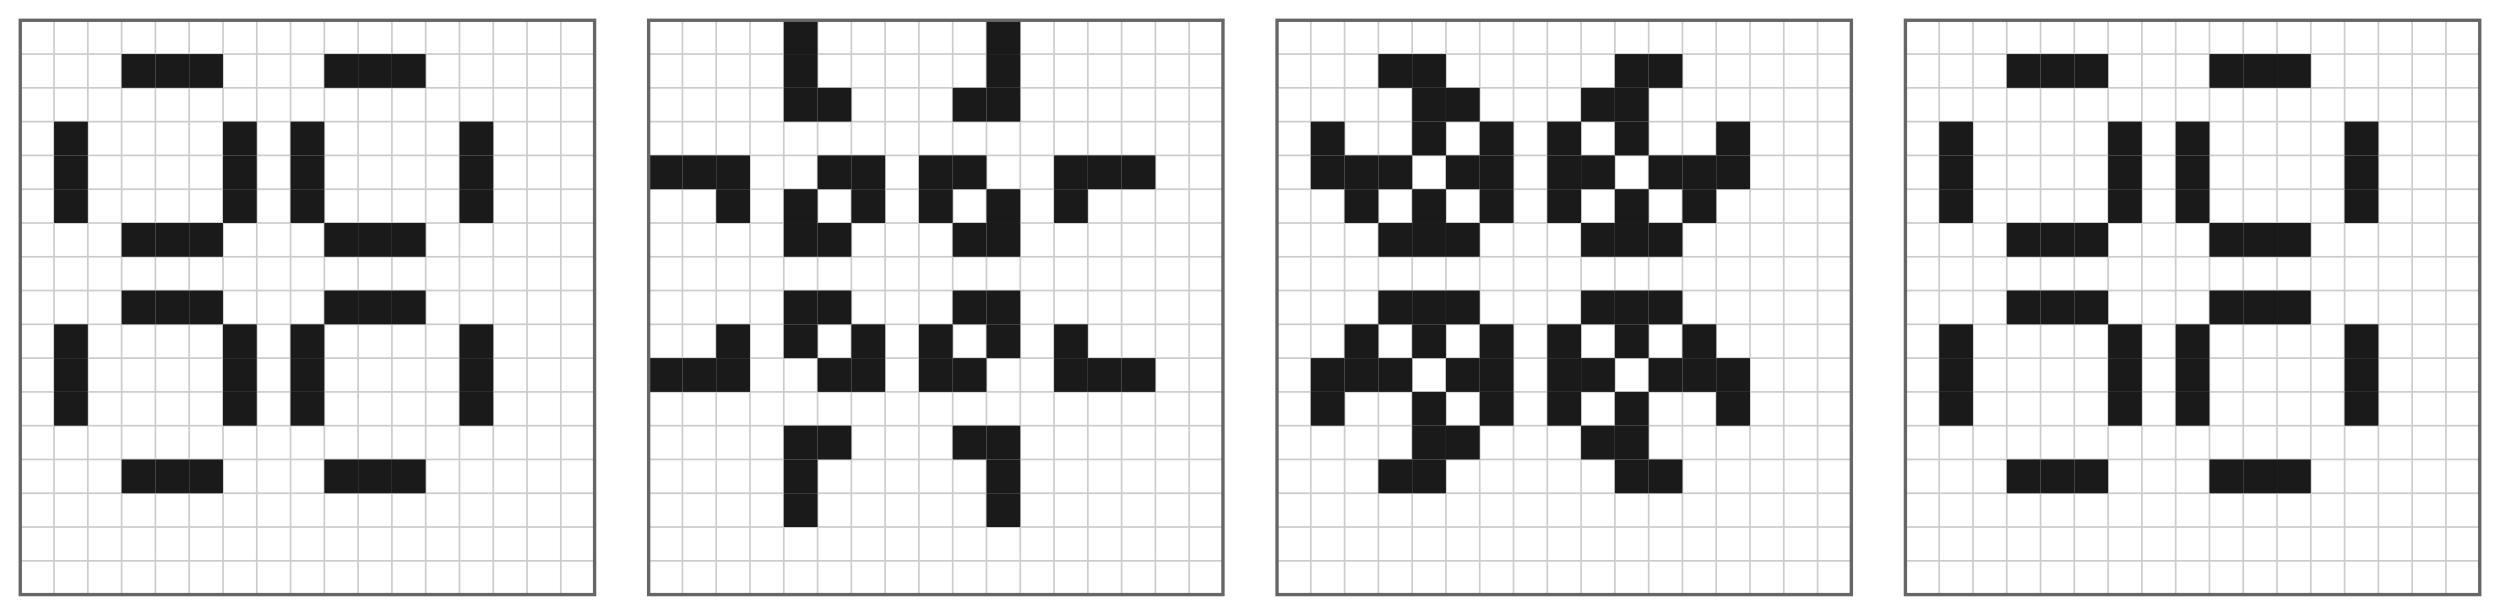
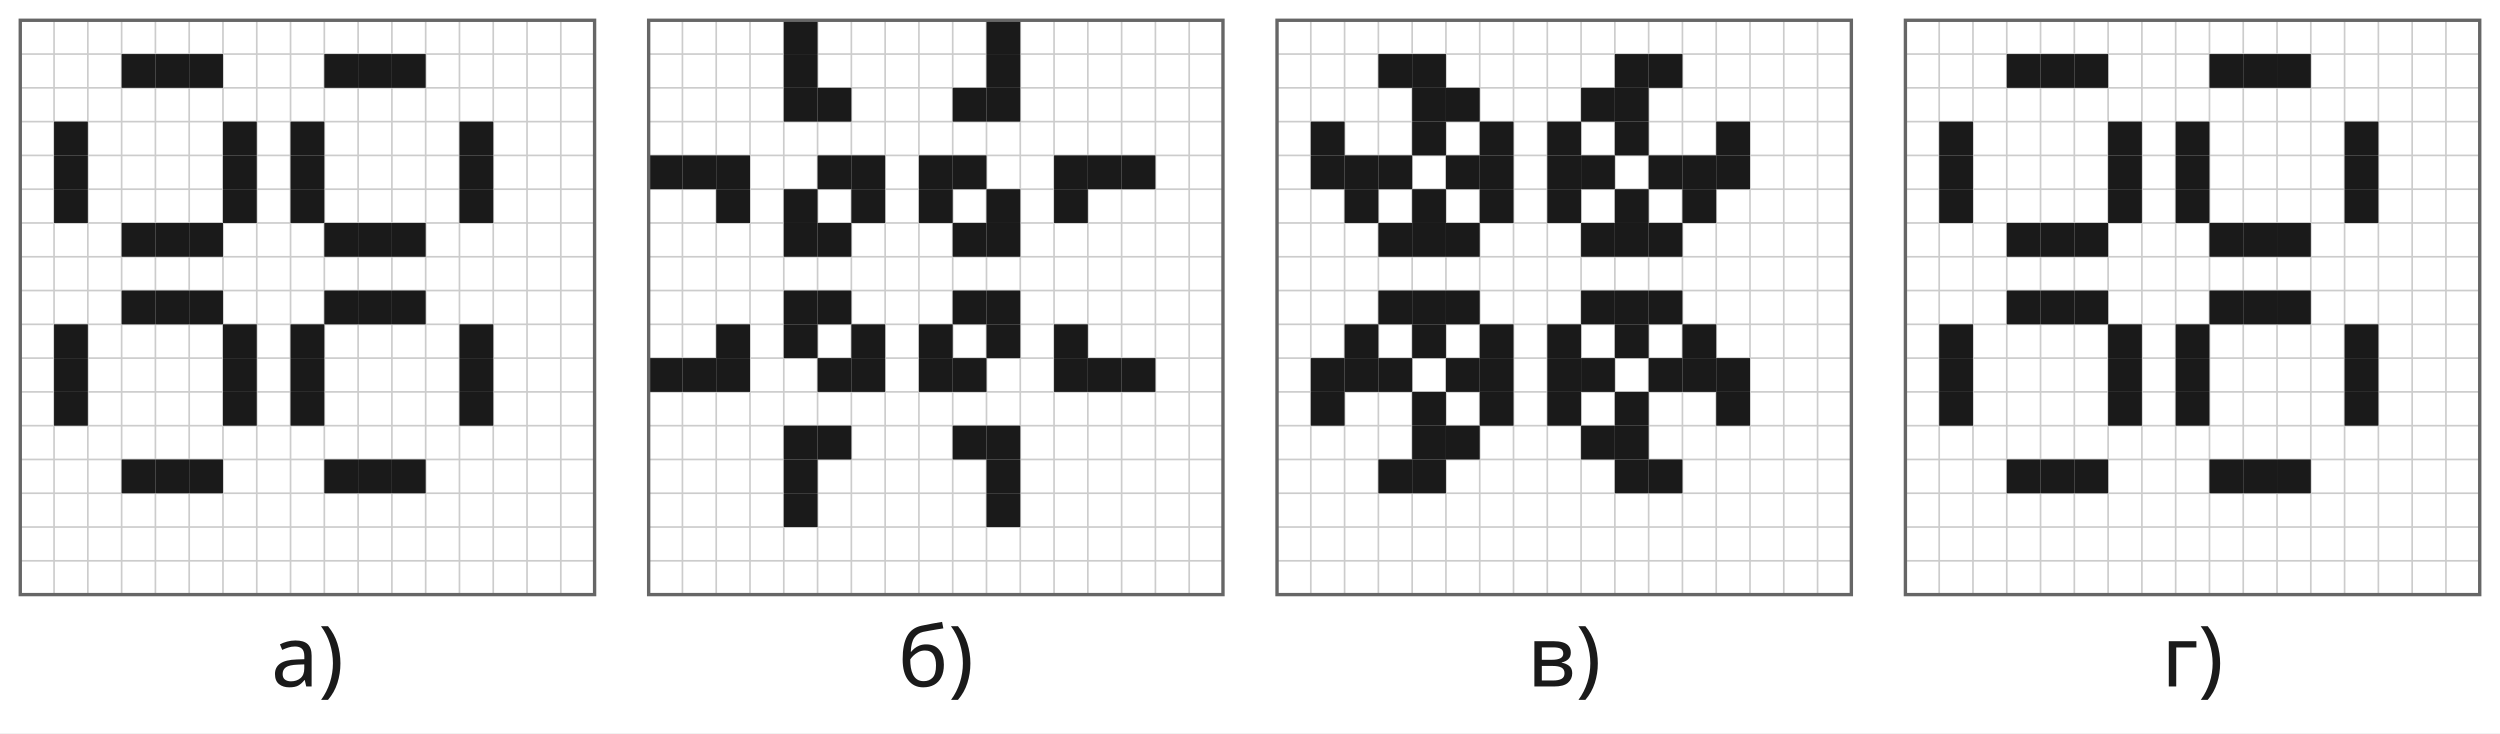
- <svg xmlns="http://www.w3.org/2000/svg" viewBox="0 0 740 182" width="740" height="182">
-   <rect width="740" height="182" fill="#ffffff" />
+ <svg xmlns="http://www.w3.org/2000/svg" viewBox="0 0 740 217" width="740" height="217">
+   <rect width="740" height="217" fill="#ffffff" />
  <g stroke="#cccccc" stroke-width="0.5">
    <line x1="6" y1="6" x2="6" y2="176" />
    <line x1="16" y1="6" x2="16" y2="176" />
    <line x1="26" y1="6" x2="26" y2="176" />
    <line x1="36" y1="6" x2="36" y2="176" />
    <line x1="46" y1="6" x2="46" y2="176" />
    <line x1="56" y1="6" x2="56" y2="176" />
    <line x1="66" y1="6" x2="66" y2="176" />
    <line x1="76" y1="6" x2="76" y2="176" />
    <line x1="86" y1="6" x2="86" y2="176" />
    <line x1="96" y1="6" x2="96" y2="176" />
    <line x1="106" y1="6" x2="106" y2="176" />
    <line x1="116" y1="6" x2="116" y2="176" />
    <line x1="126" y1="6" x2="126" y2="176" />
    <line x1="136" y1="6" x2="136" y2="176" />
    <line x1="146" y1="6" x2="146" y2="176" />
    <line x1="156" y1="6" x2="156" y2="176" />
    <line x1="166" y1="6" x2="166" y2="176" />
    <line x1="176" y1="6" x2="176" y2="176" />
    <line x1="6" y1="6" x2="176" y2="6" />
    <line x1="6" y1="16" x2="176" y2="16" />
    <line x1="6" y1="26" x2="176" y2="26" />
    <line x1="6" y1="36" x2="176" y2="36" />
    <line x1="6" y1="46" x2="176" y2="46" />
    <line x1="6" y1="56" x2="176" y2="56" />
    <line x1="6" y1="66" x2="176" y2="66" />
    <line x1="6" y1="76" x2="176" y2="76" />
    <line x1="6" y1="86" x2="176" y2="86" />
    <line x1="6" y1="96" x2="176" y2="96" />
    <line x1="6" y1="106" x2="176" y2="106" />
    <line x1="6" y1="116" x2="176" y2="116" />
    <line x1="6" y1="126" x2="176" y2="126" />
    <line x1="6" y1="136" x2="176" y2="136" />
    <line x1="6" y1="146" x2="176" y2="146" />
    <line x1="6" y1="156" x2="176" y2="156" />
    <line x1="6" y1="166" x2="176" y2="166" />
    <line x1="6" y1="176" x2="176" y2="176" />
  </g>
  <rect x="36" y="16" width="10" height="10" fill="#1a1a1a" />
  <rect x="46" y="16" width="10" height="10" fill="#1a1a1a" />
  <rect x="56" y="16" width="10" height="10" fill="#1a1a1a" />
  <rect x="96" y="16" width="10" height="10" fill="#1a1a1a" />
  <rect x="106" y="16" width="10" height="10" fill="#1a1a1a" />
  <rect x="116" y="16" width="10" height="10" fill="#1a1a1a" />
  <rect x="16" y="36" width="10" height="10" fill="#1a1a1a" />
  <rect x="66" y="36" width="10" height="10" fill="#1a1a1a" />
  <rect x="86" y="36" width="10" height="10" fill="#1a1a1a" />
  <rect x="136" y="36" width="10" height="10" fill="#1a1a1a" />
  <rect x="16" y="46" width="10" height="10" fill="#1a1a1a" />
  <rect x="66" y="46" width="10" height="10" fill="#1a1a1a" />
  <rect x="86" y="46" width="10" height="10" fill="#1a1a1a" />
  <rect x="136" y="46" width="10" height="10" fill="#1a1a1a" />
  <rect x="16" y="56" width="10" height="10" fill="#1a1a1a" />
  <rect x="66" y="56" width="10" height="10" fill="#1a1a1a" />
  <rect x="86" y="56" width="10" height="10" fill="#1a1a1a" />
  <rect x="136" y="56" width="10" height="10" fill="#1a1a1a" />
  <rect x="36" y="66" width="10" height="10" fill="#1a1a1a" />
  <rect x="46" y="66" width="10" height="10" fill="#1a1a1a" />
  <rect x="56" y="66" width="10" height="10" fill="#1a1a1a" />
  <rect x="96" y="66" width="10" height="10" fill="#1a1a1a" />
  <rect x="106" y="66" width="10" height="10" fill="#1a1a1a" />
  <rect x="116" y="66" width="10" height="10" fill="#1a1a1a" />
  <rect x="36" y="86" width="10" height="10" fill="#1a1a1a" />
  <rect x="46" y="86" width="10" height="10" fill="#1a1a1a" />
  <rect x="56" y="86" width="10" height="10" fill="#1a1a1a" />
  <rect x="96" y="86" width="10" height="10" fill="#1a1a1a" />
  <rect x="106" y="86" width="10" height="10" fill="#1a1a1a" />
  <rect x="116" y="86" width="10" height="10" fill="#1a1a1a" />
  <rect x="16" y="96" width="10" height="10" fill="#1a1a1a" />
  <rect x="66" y="96" width="10" height="10" fill="#1a1a1a" />
  <rect x="86" y="96" width="10" height="10" fill="#1a1a1a" />
  <rect x="136" y="96" width="10" height="10" fill="#1a1a1a" />
  <rect x="16" y="106" width="10" height="10" fill="#1a1a1a" />
  <rect x="66" y="106" width="10" height="10" fill="#1a1a1a" />
  <rect x="86" y="106" width="10" height="10" fill="#1a1a1a" />
  <rect x="136" y="106" width="10" height="10" fill="#1a1a1a" />
  <rect x="16" y="116" width="10" height="10" fill="#1a1a1a" />
  <rect x="66" y="116" width="10" height="10" fill="#1a1a1a" />
  <rect x="86" y="116" width="10" height="10" fill="#1a1a1a" />
  <rect x="136" y="116" width="10" height="10" fill="#1a1a1a" />
  <rect x="36" y="136" width="10" height="10" fill="#1a1a1a" />
  <rect x="46" y="136" width="10" height="10" fill="#1a1a1a" />
  <rect x="56" y="136" width="10" height="10" fill="#1a1a1a" />
  <rect x="96" y="136" width="10" height="10" fill="#1a1a1a" />
  <rect x="106" y="136" width="10" height="10" fill="#1a1a1a" />
  <rect x="116" y="136" width="10" height="10" fill="#1a1a1a" />
  <rect x="6" y="6" width="170" height="170" fill="none" stroke="#666666" stroke-width="1" />
+   <text x="91.0" y="193.5" font-family="osifont, ISOCPEUR, sans-serif" font-size="25" text-anchor="middle" dominant-baseline="central" fill="#1a1a1a">а)</text>
  <g stroke="#cccccc" stroke-width="0.5">
    <line x1="192" y1="6" x2="192" y2="176" />
    <line x1="202" y1="6" x2="202" y2="176" />
    <line x1="212" y1="6" x2="212" y2="176" />
    <line x1="222" y1="6" x2="222" y2="176" />
    <line x1="232" y1="6" x2="232" y2="176" />
    <line x1="242" y1="6" x2="242" y2="176" />
    <line x1="252" y1="6" x2="252" y2="176" />
    <line x1="262" y1="6" x2="262" y2="176" />
    <line x1="272" y1="6" x2="272" y2="176" />
    <line x1="282" y1="6" x2="282" y2="176" />
    <line x1="292" y1="6" x2="292" y2="176" />
    <line x1="302" y1="6" x2="302" y2="176" />
    <line x1="312" y1="6" x2="312" y2="176" />
    <line x1="322" y1="6" x2="322" y2="176" />
    <line x1="332" y1="6" x2="332" y2="176" />
    <line x1="342" y1="6" x2="342" y2="176" />
    <line x1="352" y1="6" x2="352" y2="176" />
    <line x1="362" y1="6" x2="362" y2="176" />
    <line x1="192" y1="6" x2="362" y2="6" />
    <line x1="192" y1="16" x2="362" y2="16" />
    <line x1="192" y1="26" x2="362" y2="26" />
    <line x1="192" y1="36" x2="362" y2="36" />
    <line x1="192" y1="46" x2="362" y2="46" />
    <line x1="192" y1="56" x2="362" y2="56" />
    <line x1="192" y1="66" x2="362" y2="66" />
    <line x1="192" y1="76" x2="362" y2="76" />
    <line x1="192" y1="86" x2="362" y2="86" />
    <line x1="192" y1="96" x2="362" y2="96" />
    <line x1="192" y1="106" x2="362" y2="106" />
    <line x1="192" y1="116" x2="362" y2="116" />
    <line x1="192" y1="126" x2="362" y2="126" />
    <line x1="192" y1="136" x2="362" y2="136" />
    <line x1="192" y1="146" x2="362" y2="146" />
    <line x1="192" y1="156" x2="362" y2="156" />
    <line x1="192" y1="166" x2="362" y2="166" />
    <line x1="192" y1="176" x2="362" y2="176" />
  </g>
  <rect x="232" y="6" width="10" height="10" fill="#1a1a1a" />
  <rect x="292" y="6" width="10" height="10" fill="#1a1a1a" />
  <rect x="232" y="16" width="10" height="10" fill="#1a1a1a" />
  <rect x="292" y="16" width="10" height="10" fill="#1a1a1a" />
  <rect x="232" y="26" width="10" height="10" fill="#1a1a1a" />
  <rect x="242" y="26" width="10" height="10" fill="#1a1a1a" />
  <rect x="282" y="26" width="10" height="10" fill="#1a1a1a" />
  <rect x="292" y="26" width="10" height="10" fill="#1a1a1a" />
  <rect x="192" y="46" width="10" height="10" fill="#1a1a1a" />
  <rect x="202" y="46" width="10" height="10" fill="#1a1a1a" />
  <rect x="212" y="46" width="10" height="10" fill="#1a1a1a" />
  <rect x="242" y="46" width="10" height="10" fill="#1a1a1a" />
  <rect x="252" y="46" width="10" height="10" fill="#1a1a1a" />
  <rect x="272" y="46" width="10" height="10" fill="#1a1a1a" />
  <rect x="282" y="46" width="10" height="10" fill="#1a1a1a" />
  <rect x="312" y="46" width="10" height="10" fill="#1a1a1a" />
  <rect x="322" y="46" width="10" height="10" fill="#1a1a1a" />
  <rect x="332" y="46" width="10" height="10" fill="#1a1a1a" />
  <rect x="212" y="56" width="10" height="10" fill="#1a1a1a" />
  <rect x="232" y="56" width="10" height="10" fill="#1a1a1a" />
  <rect x="252" y="56" width="10" height="10" fill="#1a1a1a" />
  <rect x="272" y="56" width="10" height="10" fill="#1a1a1a" />
  <rect x="292" y="56" width="10" height="10" fill="#1a1a1a" />
  <rect x="312" y="56" width="10" height="10" fill="#1a1a1a" />
  <rect x="232" y="66" width="10" height="10" fill="#1a1a1a" />
  <rect x="242" y="66" width="10" height="10" fill="#1a1a1a" />
  <rect x="282" y="66" width="10" height="10" fill="#1a1a1a" />
  <rect x="292" y="66" width="10" height="10" fill="#1a1a1a" />
  <rect x="232" y="86" width="10" height="10" fill="#1a1a1a" />
  <rect x="242" y="86" width="10" height="10" fill="#1a1a1a" />
  <rect x="282" y="86" width="10" height="10" fill="#1a1a1a" />
  <rect x="292" y="86" width="10" height="10" fill="#1a1a1a" />
  <rect x="212" y="96" width="10" height="10" fill="#1a1a1a" />
  <rect x="232" y="96" width="10" height="10" fill="#1a1a1a" />
  <rect x="252" y="96" width="10" height="10" fill="#1a1a1a" />
  <rect x="272" y="96" width="10" height="10" fill="#1a1a1a" />
  <rect x="292" y="96" width="10" height="10" fill="#1a1a1a" />
  <rect x="312" y="96" width="10" height="10" fill="#1a1a1a" />
  <rect x="192" y="106" width="10" height="10" fill="#1a1a1a" />
  <rect x="202" y="106" width="10" height="10" fill="#1a1a1a" />
  <rect x="212" y="106" width="10" height="10" fill="#1a1a1a" />
  <rect x="242" y="106" width="10" height="10" fill="#1a1a1a" />
  <rect x="252" y="106" width="10" height="10" fill="#1a1a1a" />
  <rect x="272" y="106" width="10" height="10" fill="#1a1a1a" />
  <rect x="282" y="106" width="10" height="10" fill="#1a1a1a" />
  <rect x="312" y="106" width="10" height="10" fill="#1a1a1a" />
  <rect x="322" y="106" width="10" height="10" fill="#1a1a1a" />
  <rect x="332" y="106" width="10" height="10" fill="#1a1a1a" />
  <rect x="232" y="126" width="10" height="10" fill="#1a1a1a" />
  <rect x="242" y="126" width="10" height="10" fill="#1a1a1a" />
  <rect x="282" y="126" width="10" height="10" fill="#1a1a1a" />
  <rect x="292" y="126" width="10" height="10" fill="#1a1a1a" />
  <rect x="232" y="136" width="10" height="10" fill="#1a1a1a" />
  <rect x="292" y="136" width="10" height="10" fill="#1a1a1a" />
  <rect x="232" y="146" width="10" height="10" fill="#1a1a1a" />
  <rect x="292" y="146" width="10" height="10" fill="#1a1a1a" />
  <rect x="192" y="6" width="170" height="170" fill="none" stroke="#666666" stroke-width="1" />
+   <text x="277.0" y="193.5" font-family="osifont, ISOCPEUR, sans-serif" font-size="25" text-anchor="middle" dominant-baseline="central" fill="#1a1a1a">б)</text>
  <g stroke="#cccccc" stroke-width="0.5">
    <line x1="378" y1="6" x2="378" y2="176" />
    <line x1="388" y1="6" x2="388" y2="176" />
    <line x1="398" y1="6" x2="398" y2="176" />
    <line x1="408" y1="6" x2="408" y2="176" />
    <line x1="418" y1="6" x2="418" y2="176" />
    <line x1="428" y1="6" x2="428" y2="176" />
    <line x1="438" y1="6" x2="438" y2="176" />
    <line x1="448" y1="6" x2="448" y2="176" />
    <line x1="458" y1="6" x2="458" y2="176" />
    <line x1="468" y1="6" x2="468" y2="176" />
    <line x1="478" y1="6" x2="478" y2="176" />
    <line x1="488" y1="6" x2="488" y2="176" />
    <line x1="498" y1="6" x2="498" y2="176" />
    <line x1="508" y1="6" x2="508" y2="176" />
    <line x1="518" y1="6" x2="518" y2="176" />
    <line x1="528" y1="6" x2="528" y2="176" />
    <line x1="538" y1="6" x2="538" y2="176" />
    <line x1="548" y1="6" x2="548" y2="176" />
    <line x1="378" y1="6" x2="548" y2="6" />
    <line x1="378" y1="16" x2="548" y2="16" />
    <line x1="378" y1="26" x2="548" y2="26" />
    <line x1="378" y1="36" x2="548" y2="36" />
    <line x1="378" y1="46" x2="548" y2="46" />
    <line x1="378" y1="56" x2="548" y2="56" />
    <line x1="378" y1="66" x2="548" y2="66" />
    <line x1="378" y1="76" x2="548" y2="76" />
    <line x1="378" y1="86" x2="548" y2="86" />
    <line x1="378" y1="96" x2="548" y2="96" />
    <line x1="378" y1="106" x2="548" y2="106" />
    <line x1="378" y1="116" x2="548" y2="116" />
    <line x1="378" y1="126" x2="548" y2="126" />
    <line x1="378" y1="136" x2="548" y2="136" />
    <line x1="378" y1="146" x2="548" y2="146" />
    <line x1="378" y1="156" x2="548" y2="156" />
    <line x1="378" y1="166" x2="548" y2="166" />
    <line x1="378" y1="176" x2="548" y2="176" />
  </g>
  <rect x="408" y="16" width="10" height="10" fill="#1a1a1a" />
  <rect x="418" y="16" width="10" height="10" fill="#1a1a1a" />
  <rect x="478" y="16" width="10" height="10" fill="#1a1a1a" />
  <rect x="488" y="16" width="10" height="10" fill="#1a1a1a" />
  <rect x="418" y="26" width="10" height="10" fill="#1a1a1a" />
  <rect x="428" y="26" width="10" height="10" fill="#1a1a1a" />
  <rect x="468" y="26" width="10" height="10" fill="#1a1a1a" />
  <rect x="478" y="26" width="10" height="10" fill="#1a1a1a" />
  <rect x="388" y="36" width="10" height="10" fill="#1a1a1a" />
  <rect x="418" y="36" width="10" height="10" fill="#1a1a1a" />
  <rect x="438" y="36" width="10" height="10" fill="#1a1a1a" />
  <rect x="458" y="36" width="10" height="10" fill="#1a1a1a" />
  <rect x="478" y="36" width="10" height="10" fill="#1a1a1a" />
  <rect x="508" y="36" width="10" height="10" fill="#1a1a1a" />
  <rect x="388" y="46" width="10" height="10" fill="#1a1a1a" />
  <rect x="398" y="46" width="10" height="10" fill="#1a1a1a" />
  <rect x="408" y="46" width="10" height="10" fill="#1a1a1a" />
  <rect x="428" y="46" width="10" height="10" fill="#1a1a1a" />
  <rect x="438" y="46" width="10" height="10" fill="#1a1a1a" />
  <rect x="458" y="46" width="10" height="10" fill="#1a1a1a" />
  <rect x="468" y="46" width="10" height="10" fill="#1a1a1a" />
  <rect x="488" y="46" width="10" height="10" fill="#1a1a1a" />
  <rect x="498" y="46" width="10" height="10" fill="#1a1a1a" />
  <rect x="508" y="46" width="10" height="10" fill="#1a1a1a" />
  <rect x="398" y="56" width="10" height="10" fill="#1a1a1a" />
  <rect x="418" y="56" width="10" height="10" fill="#1a1a1a" />
  <rect x="438" y="56" width="10" height="10" fill="#1a1a1a" />
  <rect x="458" y="56" width="10" height="10" fill="#1a1a1a" />
  <rect x="478" y="56" width="10" height="10" fill="#1a1a1a" />
  <rect x="498" y="56" width="10" height="10" fill="#1a1a1a" />
  <rect x="408" y="66" width="10" height="10" fill="#1a1a1a" />
  <rect x="418" y="66" width="10" height="10" fill="#1a1a1a" />
  <rect x="428" y="66" width="10" height="10" fill="#1a1a1a" />
  <rect x="468" y="66" width="10" height="10" fill="#1a1a1a" />
  <rect x="478" y="66" width="10" height="10" fill="#1a1a1a" />
  <rect x="488" y="66" width="10" height="10" fill="#1a1a1a" />
  <rect x="408" y="86" width="10" height="10" fill="#1a1a1a" />
  <rect x="418" y="86" width="10" height="10" fill="#1a1a1a" />
  <rect x="428" y="86" width="10" height="10" fill="#1a1a1a" />
  <rect x="468" y="86" width="10" height="10" fill="#1a1a1a" />
  <rect x="478" y="86" width="10" height="10" fill="#1a1a1a" />
  <rect x="488" y="86" width="10" height="10" fill="#1a1a1a" />
  <rect x="398" y="96" width="10" height="10" fill="#1a1a1a" />
  <rect x="418" y="96" width="10" height="10" fill="#1a1a1a" />
  <rect x="438" y="96" width="10" height="10" fill="#1a1a1a" />
  <rect x="458" y="96" width="10" height="10" fill="#1a1a1a" />
  <rect x="478" y="96" width="10" height="10" fill="#1a1a1a" />
  <rect x="498" y="96" width="10" height="10" fill="#1a1a1a" />
  <rect x="388" y="106" width="10" height="10" fill="#1a1a1a" />
  <rect x="398" y="106" width="10" height="10" fill="#1a1a1a" />
  <rect x="408" y="106" width="10" height="10" fill="#1a1a1a" />
  <rect x="428" y="106" width="10" height="10" fill="#1a1a1a" />
  <rect x="438" y="106" width="10" height="10" fill="#1a1a1a" />
  <rect x="458" y="106" width="10" height="10" fill="#1a1a1a" />
  <rect x="468" y="106" width="10" height="10" fill="#1a1a1a" />
  <rect x="488" y="106" width="10" height="10" fill="#1a1a1a" />
  <rect x="498" y="106" width="10" height="10" fill="#1a1a1a" />
  <rect x="508" y="106" width="10" height="10" fill="#1a1a1a" />
  <rect x="388" y="116" width="10" height="10" fill="#1a1a1a" />
  <rect x="418" y="116" width="10" height="10" fill="#1a1a1a" />
  <rect x="438" y="116" width="10" height="10" fill="#1a1a1a" />
  <rect x="458" y="116" width="10" height="10" fill="#1a1a1a" />
  <rect x="478" y="116" width="10" height="10" fill="#1a1a1a" />
  <rect x="508" y="116" width="10" height="10" fill="#1a1a1a" />
  <rect x="418" y="126" width="10" height="10" fill="#1a1a1a" />
  <rect x="428" y="126" width="10" height="10" fill="#1a1a1a" />
  <rect x="468" y="126" width="10" height="10" fill="#1a1a1a" />
  <rect x="478" y="126" width="10" height="10" fill="#1a1a1a" />
  <rect x="408" y="136" width="10" height="10" fill="#1a1a1a" />
  <rect x="418" y="136" width="10" height="10" fill="#1a1a1a" />
  <rect x="478" y="136" width="10" height="10" fill="#1a1a1a" />
  <rect x="488" y="136" width="10" height="10" fill="#1a1a1a" />
  <rect x="378" y="6" width="170" height="170" fill="none" stroke="#666666" stroke-width="1" />
+   <text x="463.0" y="193.5" font-family="osifont, ISOCPEUR, sans-serif" font-size="25" text-anchor="middle" dominant-baseline="central" fill="#1a1a1a">в)</text>
  <g stroke="#cccccc" stroke-width="0.5">
    <line x1="564" y1="6" x2="564" y2="176" />
    <line x1="574" y1="6" x2="574" y2="176" />
    <line x1="584" y1="6" x2="584" y2="176" />
    <line x1="594" y1="6" x2="594" y2="176" />
    <line x1="604" y1="6" x2="604" y2="176" />
    <line x1="614" y1="6" x2="614" y2="176" />
    <line x1="624" y1="6" x2="624" y2="176" />
    <line x1="634" y1="6" x2="634" y2="176" />
    <line x1="644" y1="6" x2="644" y2="176" />
    <line x1="654" y1="6" x2="654" y2="176" />
    <line x1="664" y1="6" x2="664" y2="176" />
    <line x1="674" y1="6" x2="674" y2="176" />
    <line x1="684" y1="6" x2="684" y2="176" />
    <line x1="694" y1="6" x2="694" y2="176" />
    <line x1="704" y1="6" x2="704" y2="176" />
    <line x1="714" y1="6" x2="714" y2="176" />
    <line x1="724" y1="6" x2="724" y2="176" />
    <line x1="734" y1="6" x2="734" y2="176" />
    <line x1="564" y1="6" x2="734" y2="6" />
    <line x1="564" y1="16" x2="734" y2="16" />
    <line x1="564" y1="26" x2="734" y2="26" />
    <line x1="564" y1="36" x2="734" y2="36" />
    <line x1="564" y1="46" x2="734" y2="46" />
    <line x1="564" y1="56" x2="734" y2="56" />
    <line x1="564" y1="66" x2="734" y2="66" />
    <line x1="564" y1="76" x2="734" y2="76" />
    <line x1="564" y1="86" x2="734" y2="86" />
    <line x1="564" y1="96" x2="734" y2="96" />
    <line x1="564" y1="106" x2="734" y2="106" />
    <line x1="564" y1="116" x2="734" y2="116" />
    <line x1="564" y1="126" x2="734" y2="126" />
    <line x1="564" y1="136" x2="734" y2="136" />
    <line x1="564" y1="146" x2="734" y2="146" />
    <line x1="564" y1="156" x2="734" y2="156" />
    <line x1="564" y1="166" x2="734" y2="166" />
    <line x1="564" y1="176" x2="734" y2="176" />
  </g>
  <rect x="594" y="16" width="10" height="10" fill="#1a1a1a" />
  <rect x="604" y="16" width="10" height="10" fill="#1a1a1a" />
  <rect x="614" y="16" width="10" height="10" fill="#1a1a1a" />
  <rect x="654" y="16" width="10" height="10" fill="#1a1a1a" />
  <rect x="664" y="16" width="10" height="10" fill="#1a1a1a" />
  <rect x="674" y="16" width="10" height="10" fill="#1a1a1a" />
  <rect x="574" y="36" width="10" height="10" fill="#1a1a1a" />
  <rect x="624" y="36" width="10" height="10" fill="#1a1a1a" />
  <rect x="644" y="36" width="10" height="10" fill="#1a1a1a" />
  <rect x="694" y="36" width="10" height="10" fill="#1a1a1a" />
  <rect x="574" y="46" width="10" height="10" fill="#1a1a1a" />
  <rect x="624" y="46" width="10" height="10" fill="#1a1a1a" />
  <rect x="644" y="46" width="10" height="10" fill="#1a1a1a" />
  <rect x="694" y="46" width="10" height="10" fill="#1a1a1a" />
  <rect x="574" y="56" width="10" height="10" fill="#1a1a1a" />
  <rect x="624" y="56" width="10" height="10" fill="#1a1a1a" />
  <rect x="644" y="56" width="10" height="10" fill="#1a1a1a" />
  <rect x="694" y="56" width="10" height="10" fill="#1a1a1a" />
  <rect x="594" y="66" width="10" height="10" fill="#1a1a1a" />
  <rect x="604" y="66" width="10" height="10" fill="#1a1a1a" />
  <rect x="614" y="66" width="10" height="10" fill="#1a1a1a" />
  <rect x="654" y="66" width="10" height="10" fill="#1a1a1a" />
  <rect x="664" y="66" width="10" height="10" fill="#1a1a1a" />
  <rect x="674" y="66" width="10" height="10" fill="#1a1a1a" />
  <rect x="594" y="86" width="10" height="10" fill="#1a1a1a" />
  <rect x="604" y="86" width="10" height="10" fill="#1a1a1a" />
  <rect x="614" y="86" width="10" height="10" fill="#1a1a1a" />
  <rect x="654" y="86" width="10" height="10" fill="#1a1a1a" />
  <rect x="664" y="86" width="10" height="10" fill="#1a1a1a" />
  <rect x="674" y="86" width="10" height="10" fill="#1a1a1a" />
  <rect x="574" y="96" width="10" height="10" fill="#1a1a1a" />
  <rect x="624" y="96" width="10" height="10" fill="#1a1a1a" />
  <rect x="644" y="96" width="10" height="10" fill="#1a1a1a" />
  <rect x="694" y="96" width="10" height="10" fill="#1a1a1a" />
  <rect x="574" y="106" width="10" height="10" fill="#1a1a1a" />
  <rect x="624" y="106" width="10" height="10" fill="#1a1a1a" />
  <rect x="644" y="106" width="10" height="10" fill="#1a1a1a" />
  <rect x="694" y="106" width="10" height="10" fill="#1a1a1a" />
  <rect x="574" y="116" width="10" height="10" fill="#1a1a1a" />
  <rect x="624" y="116" width="10" height="10" fill="#1a1a1a" />
  <rect x="644" y="116" width="10" height="10" fill="#1a1a1a" />
  <rect x="694" y="116" width="10" height="10" fill="#1a1a1a" />
  <rect x="594" y="136" width="10" height="10" fill="#1a1a1a" />
  <rect x="604" y="136" width="10" height="10" fill="#1a1a1a" />
  <rect x="614" y="136" width="10" height="10" fill="#1a1a1a" />
  <rect x="654" y="136" width="10" height="10" fill="#1a1a1a" />
  <rect x="664" y="136" width="10" height="10" fill="#1a1a1a" />
  <rect x="674" y="136" width="10" height="10" fill="#1a1a1a" />
  <rect x="564" y="6" width="170" height="170" fill="none" stroke="#666666" stroke-width="1" />
+   <text x="649.0" y="193.5" font-family="osifont, ISOCPEUR, sans-serif" font-size="25" text-anchor="middle" dominant-baseline="central" fill="#1a1a1a">г)</text>
</svg>
